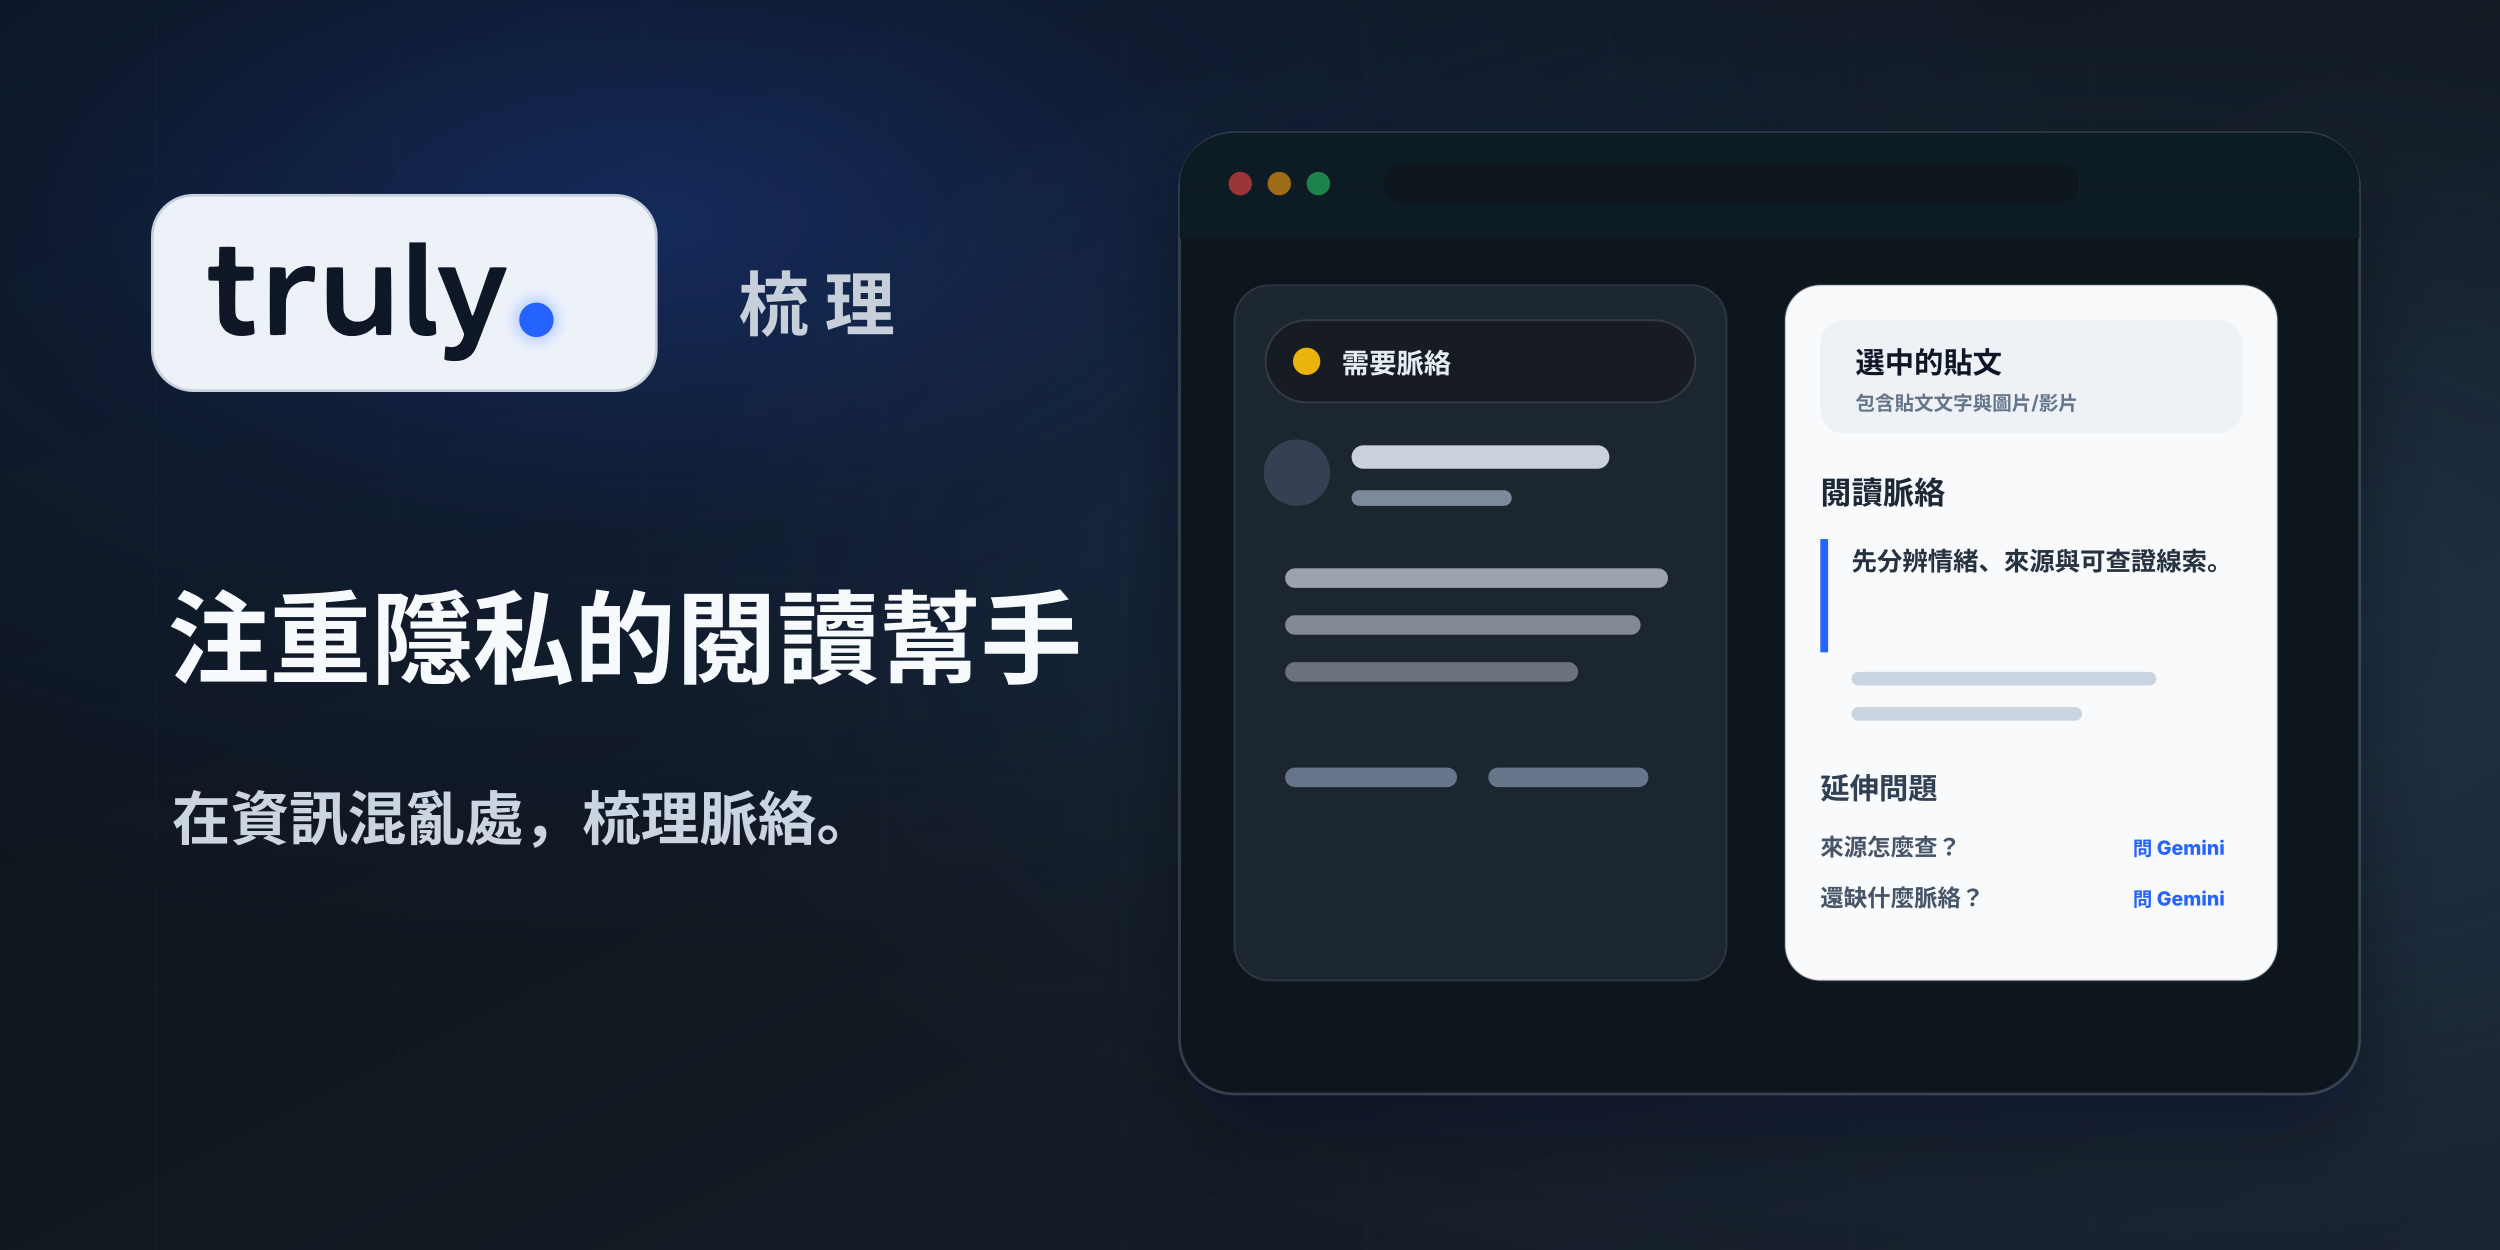
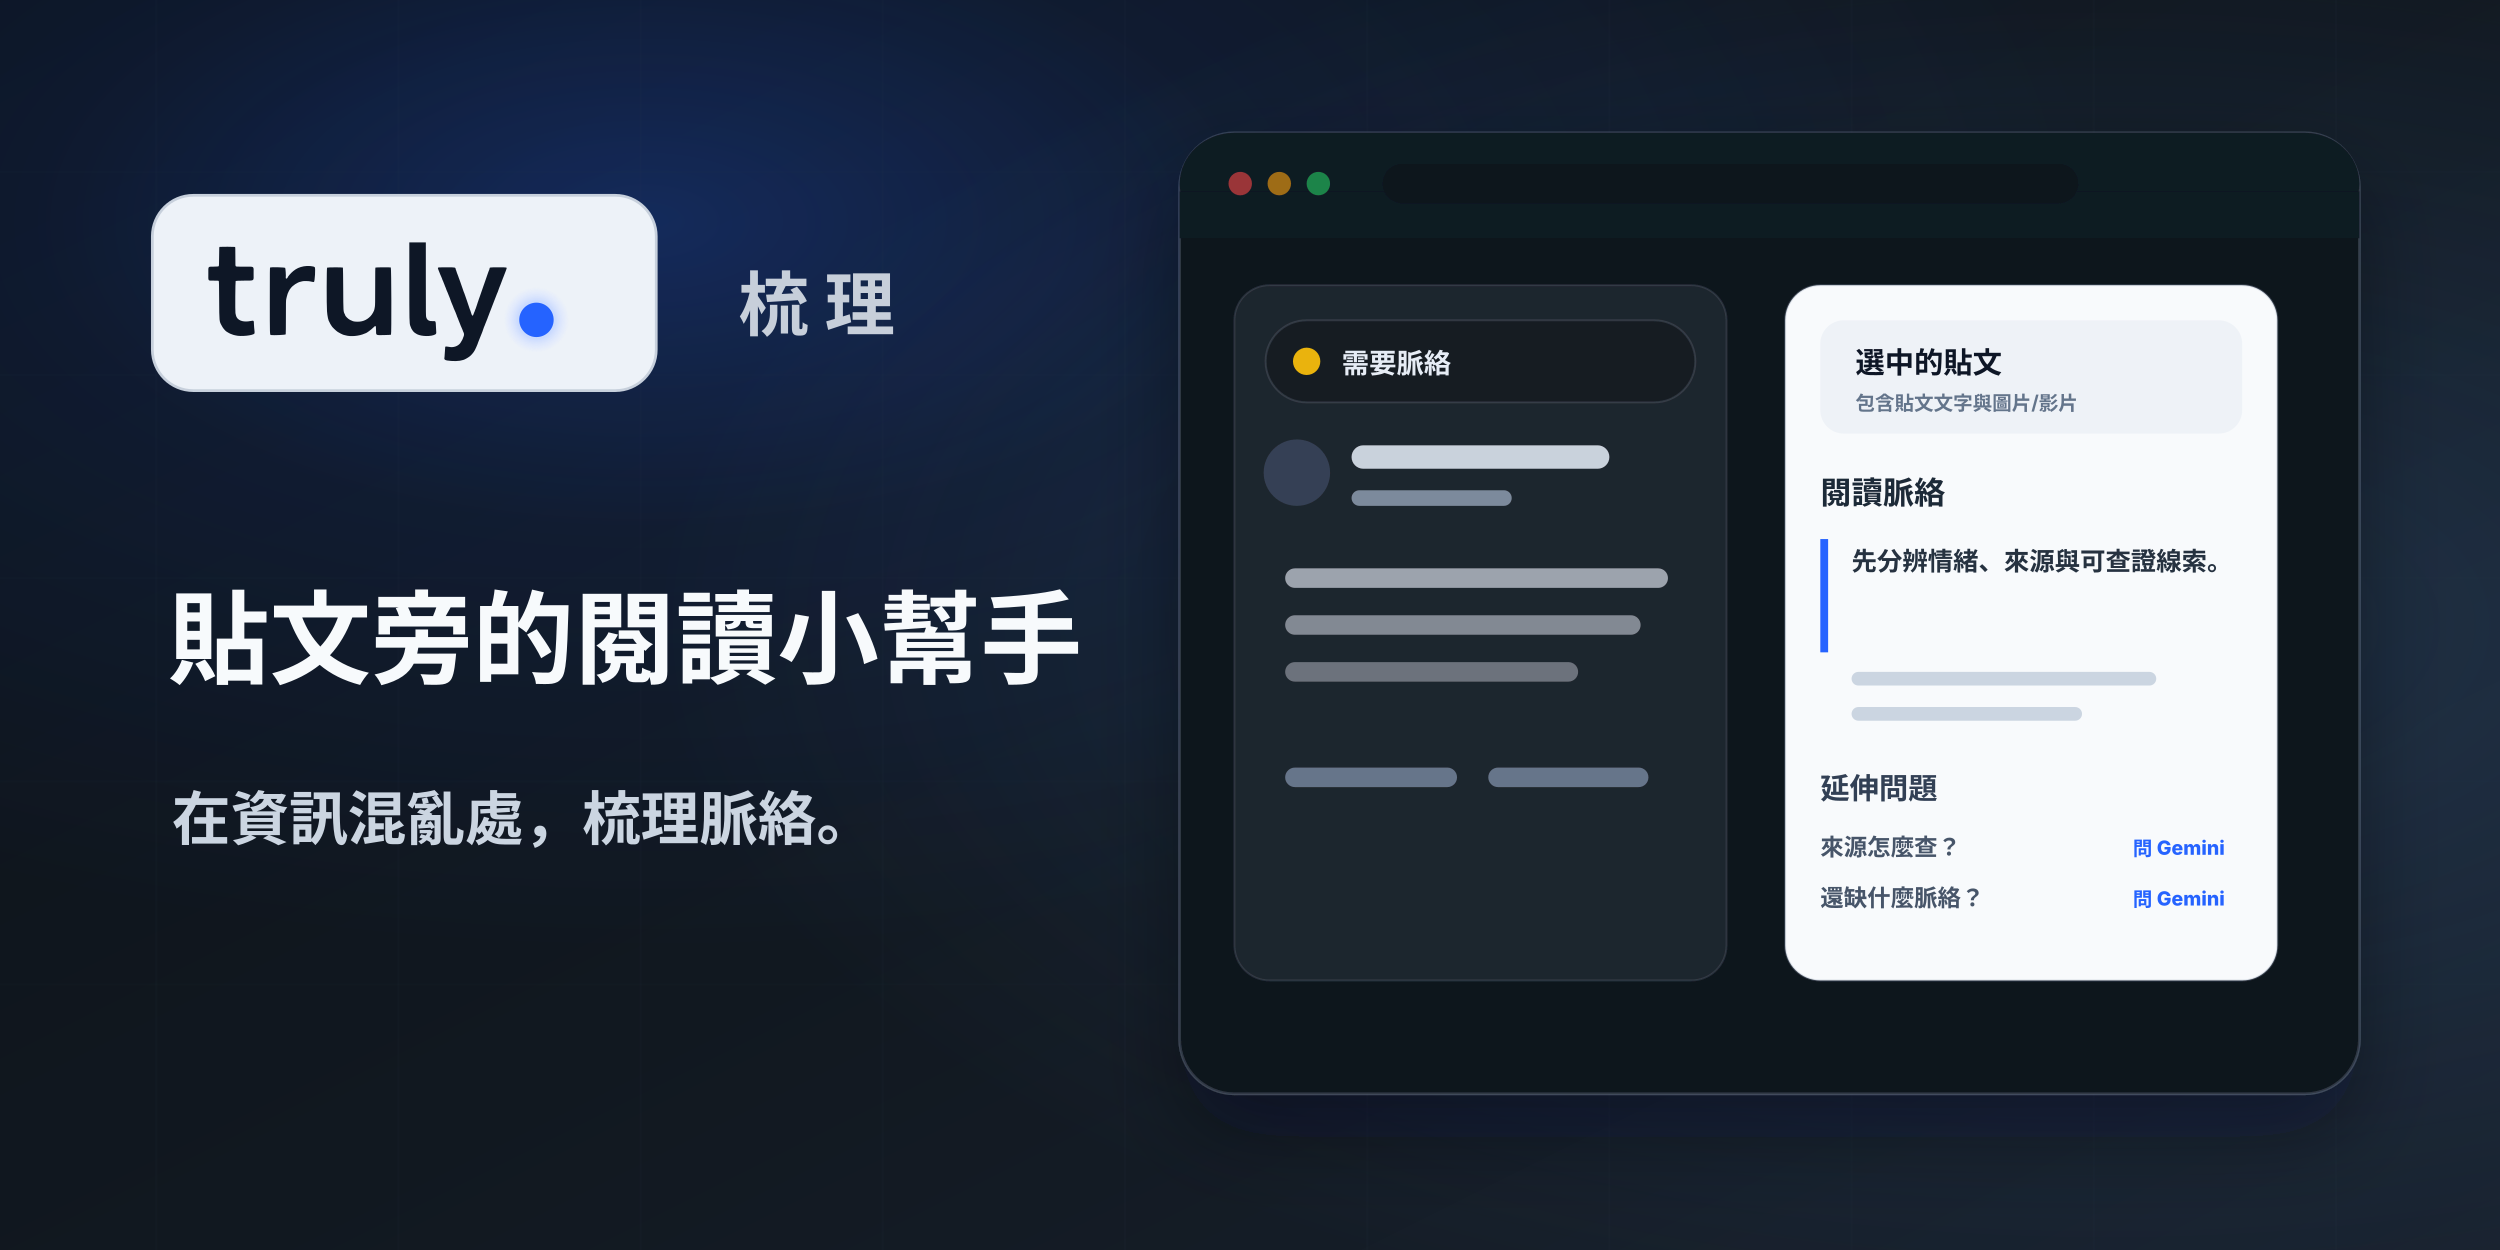
<svg xmlns="http://www.w3.org/2000/svg" width="1280" height="640" viewBox="0 0 1280 640">
  <defs>
    <linearGradient id="bg" x1="0" y1="0" x2="1" y2="1">
      <stop offset="0" stop-color="#0B1118" />
      <stop offset="0.54" stop-color="#111820" />
      <stop offset="1" stop-color="#18212D" />
    </linearGradient>
    <radialGradient id="blueGlow" cx="26%" cy="18%" r="58%">
      <stop offset="0" stop-color="#2563FF" stop-opacity="0.28" />
      <stop offset="0.42" stop-color="#2563FF" stop-opacity="0.09" />
      <stop offset="1" stop-color="#2563FF" stop-opacity="0" />
    </radialGradient>
    <radialGradient id="panelGlow" cx="84%" cy="50%" r="58%">
      <stop offset="0" stop-color="#60A5FA" stop-opacity="0.16" />
      <stop offset="1" stop-color="#60A5FA" stop-opacity="0" />
    </radialGradient>
    <filter id="shadow" x="-20%" y="-20%" width="140%" height="140%">
      <feDropShadow dx="0" dy="22" stdDeviation="22" flood-color="#020617" flood-opacity="0.38" />
    </filter>
    <filter id="softBlue" x="-80%" y="-80%" width="260%" height="260%">
      <feGaussianBlur stdDeviation="7" />
    </filter>
  </defs>
  <rect width="1280" height="640" fill="url(#bg)" />
  <rect width="1280" height="640" fill="url(#blueGlow)" />
  <rect width="1280" height="640" fill="url(#panelGlow)" />
  <g>
    <line x1="80" y1="0" x2="80" y2="640" stroke="#334155" stroke-opacity="0.065" />
    <line x1="204" y1="0" x2="204" y2="640" stroke="#334155" stroke-opacity="0.065" />
    <line x1="328" y1="0" x2="328" y2="640" stroke="#334155" stroke-opacity="0.065" />
    <line x1="452" y1="0" x2="452" y2="640" stroke="#334155" stroke-opacity="0.065" />
    <line x1="576" y1="0" x2="576" y2="640" stroke="#334155" stroke-opacity="0.065" />
    <line x1="700" y1="0" x2="700" y2="640" stroke="#334155" stroke-opacity="0.065" />
    <line x1="824" y1="0" x2="824" y2="640" stroke="#334155" stroke-opacity="0.065" />
    <line x1="948" y1="0" x2="948" y2="640" stroke="#334155" stroke-opacity="0.065" />
    <line x1="1072" y1="0" x2="1072" y2="640" stroke="#334155" stroke-opacity="0.065" />
    <line x1="1196" y1="0" x2="1196" y2="640" stroke="#334155" stroke-opacity="0.065" />
    <line x1="0" y1="88" x2="1280" y2="88" stroke="#334155" stroke-opacity="0.055" />
    <line x1="0" y1="192" x2="1280" y2="192" stroke="#334155" stroke-opacity="0.055" />
    <line x1="0" y1="296" x2="1280" y2="296" stroke="#334155" stroke-opacity="0.055" />
    <line x1="0" y1="400" x2="1280" y2="400" stroke="#334155" stroke-opacity="0.055" />
    <line x1="0" y1="504" x2="1280" y2="504" stroke="#334155" stroke-opacity="0.055" />
  </g>
  <g transform="translate(78 100)">
    <g transform="translate(0 0)">
      <rect x="0" y="0" width="258" height="100" rx="21" fill="#EDF2F8" stroke="#C7D0DC" stroke-width="1.4" />
      <svg x="25" y="20" width="194" height="69" viewBox="77.2 -33.2 1765.5 619.3">
        <defs>
          <radialGradient id="trulyHaloSocial-25-20">
            <stop offset="0%" stop-color="#C7D8FF" stop-opacity="0.95" />
            <stop offset="58%" stop-color="#C7D8FF" stop-opacity="0.9" />
            <stop offset="84%" stop-color="#DCE6FF" stop-opacity="0.55" />
            <stop offset="100%" stop-color="#DCE6FF" stop-opacity="0" />
          </radialGradient>
        </defs>
        <path fill="#0E1726" d="M 1047.032 178.750 C 1047.065 366.755, 1047.251 375.398, 1051.527 388.500 C 1058.019 408.388, 1067.590 420.181, 1083.500 427.895 C 1105.313 438.471, 1148.097 439.085, 1167 429.094 C 1171.870 426.519, 1173.168 423.646, 1172.463 417 C 1172.142 413.975, 1171.532 402.697, 1171.108 391.939 C 1170.077 365.824, 1170.259 366.151, 1157.128 366.770 C 1139.385 367.605, 1130.546 362.737, 1126.144 349.706 C 1124 343.359, 1124 343.359, 1124 171.680 L 1124 0 1085.500 0 L 1047 0 1047.032 178.750 M 163.371 20.690 C 161.244 21.107, 161.241 21.169, 160.836 65.053 C 160.472 104.478, 160.258 109.170, 158.756 110.672 C 157.325 112.104, 153.945 112.414, 135.476 112.807 C 107.828 113.396, 110.607 109.692, 110.546 146.029 C 110.487 181.623, 107.599 178, 136.033 178 C 155.015 178, 157.928 178.208, 159.128 179.653 C 160.259 181.016, 160.590 196.692, 161.014 268.903 C 161.599 368.650, 161.517 367.800, 172.388 387 C 173.789 389.475, 175.681 392.850, 176.592 394.500 C 179.994 400.660, 191.465 413.587, 195.093 415.349 C 195.867 415.725, 198.525 417.366, 201 418.996 C 203.475 420.626, 206.625 422.422, 208 422.987 C 209.375 423.552, 211.694 424.686, 213.154 425.507 C 214.614 426.328, 216.432 427, 217.193 427 C 217.954 427, 220.342 427.900, 222.500 429 C 224.658 430.100, 227.143 431, 228.023 431 C 228.903 431, 233.196 431.990, 237.562 433.201 C 261.154 439.741, 320.347 433.628, 325.433 424.125 C 326.598 421.948, 326.065 411.042, 324.107 397 C 323.532 392.875, 323.048 385.619, 323.031 380.875 C 322.970 363.735, 322.301 363.062, 308.274 366.010 C 271.477 373.744, 244.014 363.044, 238.950 339 C 238.429 336.525, 237.500 332.025, 236.885 329 C 235.277 321.081, 236.234 181.367, 237.908 179.691 C 238.769 178.828, 249.833 178.362, 278.022 178 C 327.241 177.368, 321.500 181.631, 321.500 145.714 C 321.500 108.646, 327.013 113, 280.085 113 C 243.310 113, 241.095 112.897, 238.861 111.088 C 236.500 109.177, 236.500 109.177, 236.500 65.552 C 236.500 27.863, 236.296 21.798, 235 20.979 C 233.555 20.065, 167.907 19.800, 163.371 20.690 M 555 111.369 C 534.088 115.568, 521.987 121.056, 506.500 133.366 C 495.694 141.954, 480 159.907, 480 163.679 C 480 165.189, 475.555 169, 473.794 169 C 472.065 169, 470.617 164.804, 471.435 162.165 C 472.735 157.973, 470.408 121.272, 468.675 118.627 C 467.012 116.089, 404.618 114.291, 398.582 116.607 C 397.149 117.157, 397 131.955, 397 274.013 C 397 430.812, 397 430.812, 402.133 431.518 C 415.899 433.412, 470.091 430.890, 471.072 428.310 C 471.614 426.886, 472 393.605, 472 348.390 C 472 285.156, 472.260 269.770, 473.416 264.706 C 474.195 261.292, 475.293 256.475, 475.858 254 C 478.345 243.089, 481.860 233.173, 485.073 228 C 485.586 227.175, 486.463 225.435, 487.022 224.132 C 487.582 222.830, 488.938 220.580, 490.037 219.132 C 491.135 217.685, 492.813 215.419, 493.767 214.097 C 503.468 200.646, 525.702 185.904, 540.535 183.087 C 543.266 182.568, 546.767 181.661, 548.315 181.072 C 552.561 179.455, 578.313 179.715, 584.412 181.435 C 590.282 183.091, 602.204 185.129, 602.761 184.572 C 606.906 180.427, 610.300 120.609, 606.662 115.823 C 602.361 110.168, 573.412 107.671, 555 111.369 M 663.902 117.618 C 661.645 120.336, 661.309 290.280, 663.500 320.583 C 665.218 344.339, 669.810 365.082, 674.702 371.186 C 675.281 371.909, 676.099 373.616, 676.518 374.981 C 676.938 376.345, 678.201 378.820, 679.325 380.481 C 684.092 387.521, 685 388.942, 685 389.363 C 685 391.969, 705.878 412.239, 713.500 417.034 C 719.740 420.959, 721.092 421.711, 727.500 424.818 C 737.312 429.577, 740.719 431, 742.296 431 C 743.117 431, 746.649 431.874, 750.145 432.942 C 773.139 439.968, 813.654 436.275, 838.610 424.877 C 840.870 423.845, 843.153 423, 843.684 423 C 847.152 423, 870.249 405.863, 879.500 396.426 C 890.525 385.179, 891.766 386.418, 891.944 408.852 C 892.143 433.951, 889.774 432.520, 929.709 431.666 C 950.024 431.231, 960.737 430.633, 961.640 429.883 C 964.431 427.567, 963.549 117.380, 960.750 116.630 C 956.182 115.406, 890.471 115.929, 889.200 117.200 C 888.285 118.115, 888 139.032, 888 205.242 C 888 275.893, 887.737 293.428, 886.590 299.292 C 885.815 303.256, 884.920 308.344, 884.603 310.597 C 883.432 318.906, 874.535 334.969, 866.356 343.542 C 847.444 363.364, 825.185 371.520, 796.805 369.027 C 786.042 368.081, 784.029 367.467, 771 361.158 C 761.860 356.732, 748.036 342.936, 747.994 338.200 C 747.990 337.815, 747.275 336.150, 746.405 334.500 C 739.424 321.268, 739.544 323.193, 739 216.333 C 738.725 162.341, 738.125 117.791, 737.668 117.333 C 735.836 115.499, 665.435 115.771, 663.902 117.618 M 1181.034 117.459 C 1179.580 119.211, 1180.446 123.969, 1183.133 128.985 C 1184.160 130.902, 1185 133.041, 1185 133.739 C 1185 134.436, 1185.900 136.686, 1187 138.739 C 1188.100 140.791, 1189 143.003, 1189 143.654 C 1189 144.305, 1189.662 146.112, 1190.471 147.669 C 1191.280 149.226, 1193.125 153.425, 1194.572 157 C 1196.019 160.575, 1198.057 165.349, 1199.101 167.610 C 1200.146 169.870, 1201 172.431, 1201 173.301 C 1201 174.170, 1201.438 175.153, 1201.974 175.484 C 1202.510 175.815, 1203.589 178.204, 1204.373 180.793 C 1205.156 183.382, 1206.515 186.850, 1207.392 188.500 C 1208.270 190.150, 1208.990 191.967, 1208.994 192.539 C 1208.997 193.110, 1209.900 195.342, 1211 197.500 C 1212.100 199.658, 1213 202.128, 1213 202.989 C 1213 203.850, 1213.614 205.443, 1214.365 206.527 C 1215.116 207.612, 1216.052 209.625, 1216.445 211 C 1217.914 216.143, 1222.412 227.395, 1226.089 235.126 C 1226.514 236.020, 1228.288 240.520, 1230.030 245.126 C 1231.773 249.732, 1234.054 255.349, 1235.100 257.610 C 1236.145 259.870, 1237 262.111, 1237 262.590 C 1237 263.069, 1237.917 265.826, 1239.038 268.715 C 1240.158 271.605, 1242.021 276.563, 1243.178 279.734 C 1245.353 285.702, 1246.141 287.594, 1250.447 297.188 C 1251.851 300.317, 1253 303.397, 1253 304.034 C 1253 304.670, 1253.649 306.386, 1254.443 307.846 C 1255.237 309.306, 1257.082 313.425, 1258.544 317 C 1260.006 320.575, 1262.057 325.349, 1263.101 327.610 C 1264.146 329.870, 1265 332.234, 1265 332.863 C 1265 333.492, 1265.900 335.686, 1267 337.739 C 1268.100 339.791, 1269 342.463, 1269 343.676 C 1269 344.889, 1269.438 346.153, 1269.974 346.484 C 1270.510 346.815, 1271.589 349.204, 1272.373 351.793 C 1273.156 354.382, 1274.515 357.850, 1275.392 359.500 C 1276.270 361.150, 1276.990 363.064, 1276.994 363.754 C 1276.997 364.443, 1277.900 366.686, 1279 368.739 C 1280.100 370.791, 1281 373.041, 1281 373.739 C 1281 374.436, 1281.900 376.686, 1283 378.739 C 1284.100 380.791, 1285 383.164, 1285 384.013 C 1285 384.861, 1285.591 386.443, 1286.313 387.527 C 1287.035 388.612, 1289.027 393.100, 1290.738 397.500 C 1292.450 401.900, 1294.556 406.850, 1295.419 408.500 C 1296.282 410.150, 1296.990 412.187, 1296.994 413.027 C 1296.997 413.868, 1297.614 415.443, 1298.364 416.527 C 1303.173 423.481, 1303.196 433.248, 1298.422 442.154 C 1297.640 443.614, 1297 445.320, 1297 445.946 C 1297 448.306, 1290.467 460.667, 1285.245 468.187 C 1274.578 483.548, 1251.662 491.348, 1231.500 486.480 C 1224.070 484.686, 1215.390 484.561, 1214.356 486.233 C 1213.937 486.910, 1213.233 497.148, 1212.791 508.983 C 1212.349 520.817, 1211.540 532.387, 1210.993 534.693 C 1207.984 547.396, 1212.455 549.889, 1242.505 552.264 C 1271.755 554.576, 1296.940 550.776, 1311 541.929 C 1311.825 541.410, 1313.625 540.431, 1315 539.754 C 1316.375 539.077, 1319.300 537.266, 1321.500 535.729 C 1323.700 534.192, 1326.609 532.162, 1327.964 531.217 C 1335.088 526.252, 1347.554 511.449, 1351.728 503 C 1352.407 501.625, 1353.344 499.825, 1353.811 499 C 1356.608 494.053, 1359 488.942, 1359 487.911 C 1359 486.780, 1360.836 482.442, 1365.099 473.500 C 1366.147 471.300, 1367.004 468.808, 1367.003 467.961 C 1367.001 467.115, 1367.900 464.658, 1369 462.500 C 1370.100 460.342, 1371.003 458.110, 1371.006 457.539 C 1371.010 456.967, 1371.696 455.189, 1372.532 453.587 C 1374.510 449.793, 1382.998 428.575, 1383.006 427.403 C 1383.010 426.906, 1383.737 425.150, 1384.623 423.500 C 1385.509 421.850, 1386.822 418.475, 1387.542 416 C 1388.261 413.525, 1390.032 408.350, 1391.479 404.500 C 1392.925 400.650, 1394.586 395.928, 1395.169 394.006 C 1395.752 392.084, 1396.852 389.621, 1397.614 388.533 C 1398.377 387.445, 1399 385.861, 1399 385.013 C 1399 384.164, 1399.900 381.791, 1401 379.739 C 1402.100 377.686, 1403 375.436, 1403 374.739 C 1403 374.041, 1403.900 371.791, 1405 369.739 C 1406.100 367.686, 1407 365.436, 1407 364.739 C 1407 364.041, 1407.900 361.791, 1409 359.739 C 1410.100 357.686, 1411 355.473, 1411 354.819 C 1411 354.166, 1411.827 351.802, 1412.837 349.566 C 1415.552 343.557, 1419 334.594, 1419 333.546 C 1419 333.043, 1419.830 330.802, 1420.845 328.566 C 1423.607 322.479, 1431 303.506, 1431 302.505 C 1431 302.025, 1431.827 299.802, 1432.837 297.566 C 1435.505 291.660, 1439 282.601, 1439 281.590 C 1439 281.111, 1439.850 278.870, 1440.888 276.610 C 1443.222 271.529, 1454.556 242.420, 1455.532 239 C 1455.924 237.625, 1456.642 236.001, 1457.128 235.391 C 1457.613 234.781, 1458.646 232.306, 1459.422 229.891 C 1460.198 227.476, 1462.019 222.350, 1463.467 218.500 C 1464.915 214.650, 1466.491 210.375, 1466.969 209 C 1467.447 207.625, 1469.449 202.692, 1471.419 198.038 C 1473.389 193.383, 1475 189.158, 1475 188.647 C 1475 188.137, 1475.845 185.870, 1476.877 183.610 C 1479.007 178.946, 1482.496 169.730, 1483.543 166 C 1483.929 164.625, 1484.589 163.050, 1485.010 162.500 C 1485.848 161.404, 1492.452 144.326, 1495.837 134.500 C 1496.405 132.850, 1497.970 128.449, 1499.313 124.720 C 1502.628 115.521, 1504.701 116, 1461.566 116 C 1421.405 116, 1421.011 116.061, 1420.994 122.250 C 1420.990 123.487, 1420.271 125.850, 1419.395 127.500 C 1418.519 129.150, 1417.202 132.300, 1416.467 134.500 C 1415.732 136.700, 1413.943 141.650, 1412.490 145.500 C 1411.037 149.350, 1409.242 154.525, 1408.500 157 C 1407.758 159.475, 1405.974 164.650, 1404.535 168.500 C 1403.096 172.350, 1401.309 177.525, 1400.563 180 C 1399.818 182.475, 1398.010 187.650, 1396.546 191.500 C 1395.081 195.350, 1393.247 200.525, 1392.468 203 C 1390.531 209.159, 1383.661 228.978, 1380.509 237.500 C 1379.084 241.350, 1377.299 246.525, 1376.540 249 C 1373.735 258.156, 1371.804 263.569, 1370.420 266.154 C 1369.639 267.614, 1368.985 269.639, 1368.966 270.654 C 1368.947 271.669, 1368.063 274.300, 1367 276.500 C 1365.937 278.700, 1365.033 281.175, 1364.990 282 C 1364.947 282.825, 1364.228 285.300, 1363.392 287.500 C 1362.555 289.700, 1361.250 293.525, 1360.490 296 C 1357.915 304.387, 1355.012 312.280, 1354.094 313.392 C 1353.591 314.002, 1352.863 316.192, 1352.476 318.261 C 1352.090 320.330, 1351.407 322.248, 1350.960 322.525 C 1350.512 322.802, 1349.629 324.709, 1348.997 326.764 C 1348.366 328.819, 1347.252 331.850, 1346.521 333.500 C 1345.791 335.150, 1344.694 337.773, 1344.083 339.329 C 1342.166 344.207, 1338.280 340.115, 1335.463 330.255 C 1333.099 321.976, 1330.897 315.630, 1328.918 311.390 C 1327.863 309.130, 1327 306.723, 1327 306.042 C 1327 305.360, 1326.373 303.384, 1325.608 301.651 C 1323.875 297.730, 1321.290 290.068, 1319.484 283.500 C 1318.728 280.750, 1316.926 275.350, 1315.479 271.500 C 1314.032 267.650, 1312.234 262.475, 1311.483 260 C 1310.731 257.525, 1308.928 252.350, 1307.475 248.500 C 1306.022 244.650, 1304.198 239.524, 1303.422 237.109 C 1302.646 234.694, 1301.624 232.219, 1301.152 231.609 C 1300.679 230.999, 1299.806 228.700, 1299.212 226.500 C 1298.617 224.300, 1296.930 219.350, 1295.462 215.500 C 1293.994 211.650, 1292.182 206.475, 1291.437 204 C 1290.691 201.525, 1288.904 196.350, 1287.465 192.500 C 1286.026 188.650, 1284.228 183.475, 1283.470 181 C 1281.215 173.644, 1277.873 164.572, 1277.024 163.500 C 1276.588 162.950, 1275.894 160.925, 1275.482 159 C 1275.070 157.075, 1273.893 153.932, 1272.867 152.015 C 1271.840 150.098, 1271 147.943, 1271 147.225 C 1271 146.507, 1270.100 144.156, 1269 142 C 1267.900 139.844, 1267 137.037, 1267 135.762 C 1267 134.488, 1266.362 132.534, 1265.583 131.421 C 1264.803 130.308, 1263.863 127.786, 1263.493 125.817 C 1261.575 115.588, 1263.372 116, 1220.637 116 C 1188.210 116, 1182.057 116.227, 1181.034 117.459" />
        <circle cx="1657.4" cy="368.8" r="152.1" fill="url(#trulyHaloSocial-25-20)" transform="translate(-18 -8)" />
        <circle cx="1657.4" cy="368.8" r="80.2" fill="#2563FF" transform="translate(-18 -8)" />
      </svg>
      <text x="300" y="69" fill="#C7CFDA" font-family="Avenir Next, Aptos, Inter, ui-sans-serif, system-ui, -apple-system, BlinkMacSystemFont, Segoe UI, sans-serif" font-size="36" font-weight="560" letter-spacing="0">梳 理</text>
    </g>
-     <text x="8" y="246" fill="#F7FAFC" font-family="Avenir Next, Aptos, Inter, ui-sans-serif, system-ui, -apple-system, BlinkMacSystemFont, Segoe UI, sans-serif" font-size="52" font-weight="700" letter-spacing="0">注重隱私的閱讀幫手</text>
+     <text x="8" y="246" fill="#F7FAFC" font-family="Avenir Next, Aptos, Inter, ui-sans-serif, system-ui, -apple-system, BlinkMacSystemFont, Segoe UI, sans-serif" font-size="52" font-weight="700" letter-spacing="0">貼文旁的閱讀小幫手</text>
    <text x="10" y="330" fill="#CBD5E1" font-family="Avenir Next, Aptos, Inter, ui-sans-serif, system-ui, -apple-system, BlinkMacSystemFont, Segoe UI, sans-serif" font-size="30" font-weight="600" letter-spacing="0">在資訊混亂處，梳理脈絡。</text>
  </g>
  <g transform="translate(604 68)" filter="url(#shadow)">
    <g>
      <rect x="0" y="0" width="604" height="492" rx="28" fill="#0D141C" stroke="rgba(148,163,184,0.25)" stroke-width="1.4" />
      <rect x="0" y="0" width="604" height="52" rx="28" fill="#111A24" />
      <rect x="0" y="30" width="604" height="24" fill="#111A24" />
      <circle cx="31" cy="26" r="6" fill="#EF4444" opacity="0.62" />
      <circle cx="51" cy="26" r="6" fill="#F59E0B" opacity="0.62" />
      <circle cx="71" cy="26" r="6" fill="#22C55E" opacity="0.62" />
      <rect x="104" y="16" width="356" height="20" rx="10" fill="#07111A" opacity="0.8" />
      <g transform="translate(28 78)">
        <rect x="0" y="0" width="252" height="356" rx="18" fill="#1F252D" stroke="rgba(148,163,184,0.18)" />
        <rect x="16" y="18" width="220" height="42" rx="21" fill="#171D24" stroke="rgba(148,163,184,0.2)" />
        <circle cx="37" cy="39" r="7" fill="#EAB308" />
        <text x="55" y="45" fill="#E6ECF5" font-family="Avenir Next, Aptos, Inter, ui-sans-serif, system-ui, -apple-system, BlinkMacSystemFont, Segoe UI, sans-serif" font-size="14" font-weight="760" letter-spacing="0">需要脈絡</text>
        <circle cx="32" cy="96" r="17" fill="#344155" />
        <rect x="60" y="82" width="132" height="12" rx="6" fill="#DCE4EF" opacity="0.9" />
        <rect x="60" y="105" width="82" height="8" rx="4" fill="#7C8A9C" />
        <rect x="26" y="145" width="196" height="10" rx="5" fill="#D6DEE9" opacity="0.68" />
        <rect x="26" y="169" width="182" height="10" rx="5" fill="#D6DEE9" opacity="0.54" />
        <rect x="26" y="193" width="150" height="10" rx="5" fill="#D6DEE9" opacity="0.42" />
        <rect x="26" y="247" width="88" height="10" rx="5" fill="#66758A" />
        <rect x="130" y="247" width="82" height="10" rx="5" fill="#66758A" />
      </g>
      <g transform="translate(310 78)">
        <rect x="0" y="0" width="252" height="356" rx="18" fill="#F8FAFC" />
        <rect x="0" y="0" width="252" height="356" rx="18" fill="none" stroke="rgba(148,163,184,0.28)" />
        <rect x="18" y="18" width="216" height="58" rx="12" fill="#EEF2F7" />
        <text x="36" y="45" fill="#111827" font-family="Avenir Next, Aptos, Inter, ui-sans-serif, system-ui, -apple-system, BlinkMacSystemFont, Segoe UI, sans-serif" font-size="15" font-weight="820" letter-spacing="0">選中的貼文</text>
        <text x="36" y="64" fill="#64748B" font-family="Avenir Next, Aptos, Inter, ui-sans-serif, system-ui, -apple-system, BlinkMacSystemFont, Segoe UI, sans-serif" font-size="10" font-weight="680" letter-spacing="0">包含貼文文字與圖片/影片</text>
        <text x="18" y="112" fill="#1F2937" font-family="Avenir Next, Aptos, Inter, ui-sans-serif, system-ui, -apple-system, BlinkMacSystemFont, Segoe UI, sans-serif" font-size="16" font-weight="820" letter-spacing="0">閱讀脈絡</text>
        <rect x="18" y="130" width="4" height="58" fill="#2563FF" />
        <text x="34" y="146" fill="#263241" font-family="Avenir Next, Aptos, Inter, ui-sans-serif, system-ui, -apple-system, BlinkMacSystemFont, Segoe UI, sans-serif" font-size="13" font-weight="700" letter-spacing="0">先分辨情緒、來源與可查證線索。</text>
        <rect x="34" y="198" width="156" height="7" rx="3.5" fill="#CBD5E1" />
        <rect x="34" y="216" width="118" height="7" rx="3.5" fill="#CBD5E1" />
        <text x="18" y="263" fill="#334155" font-family="Avenir Next, Aptos, Inter, ui-sans-serif, system-ui, -apple-system, BlinkMacSystemFont, Segoe UI, sans-serif" font-size="15" font-weight="820" letter-spacing="0">延伸問題</text>
        <text x="18" y="292" fill="#475569" font-family="Avenir Next, Aptos, Inter, ui-sans-serif, system-ui, -apple-system, BlinkMacSystemFont, Segoe UI, sans-serif" font-size="12" font-weight="700" letter-spacing="0">來源怎麼查？</text>
        <text x="178" y="292" fill="#2563FF" font-family="Avenir Next, Aptos, Inter, ui-sans-serif, system-ui, -apple-system, BlinkMacSystemFont, Segoe UI, sans-serif" font-size="10" font-weight="800" letter-spacing="0">問 Gemini</text>
        <text x="18" y="318" fill="#475569" font-family="Avenir Next, Aptos, Inter, ui-sans-serif, system-ui, -apple-system, BlinkMacSystemFont, Segoe UI, sans-serif" font-size="12" font-weight="700" letter-spacing="0">還缺什麼脈絡？</text>
        <text x="178" y="318" fill="#2563FF" font-family="Avenir Next, Aptos, Inter, ui-sans-serif, system-ui, -apple-system, BlinkMacSystemFont, Segoe UI, sans-serif" font-size="10" font-weight="800" letter-spacing="0">問 Gemini</text>
      </g>
    </g>
  </g>
</svg>
